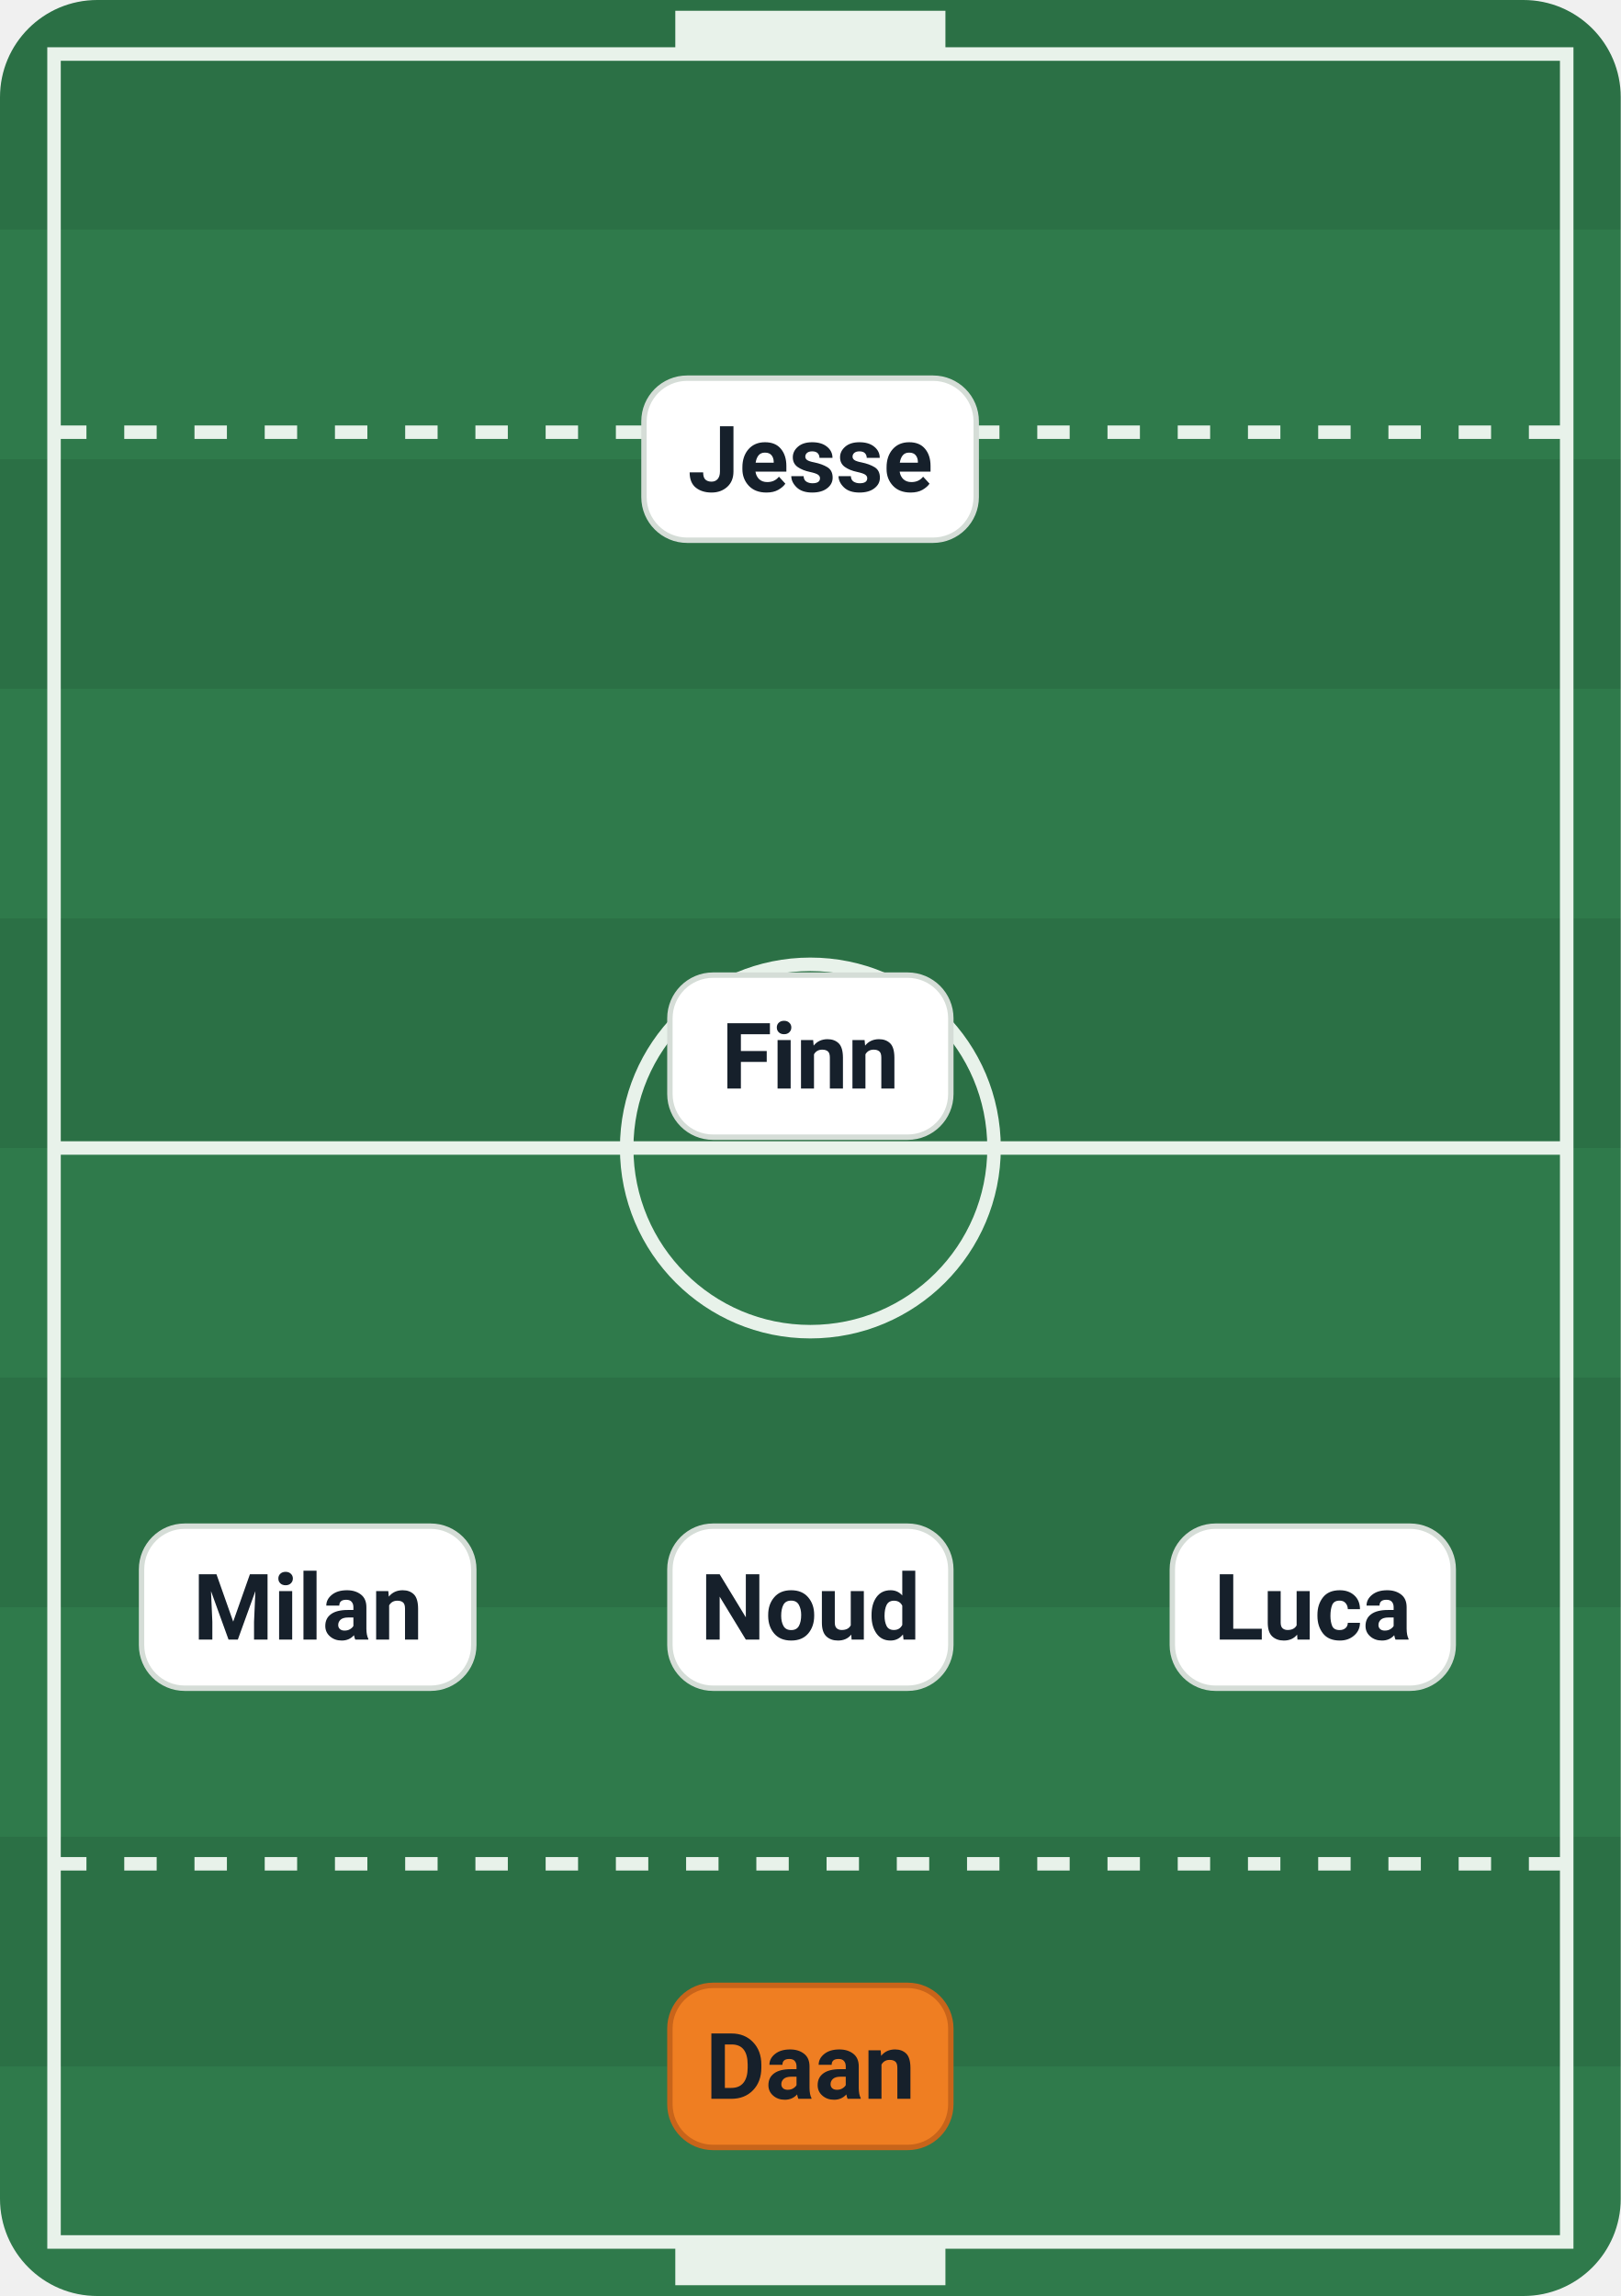
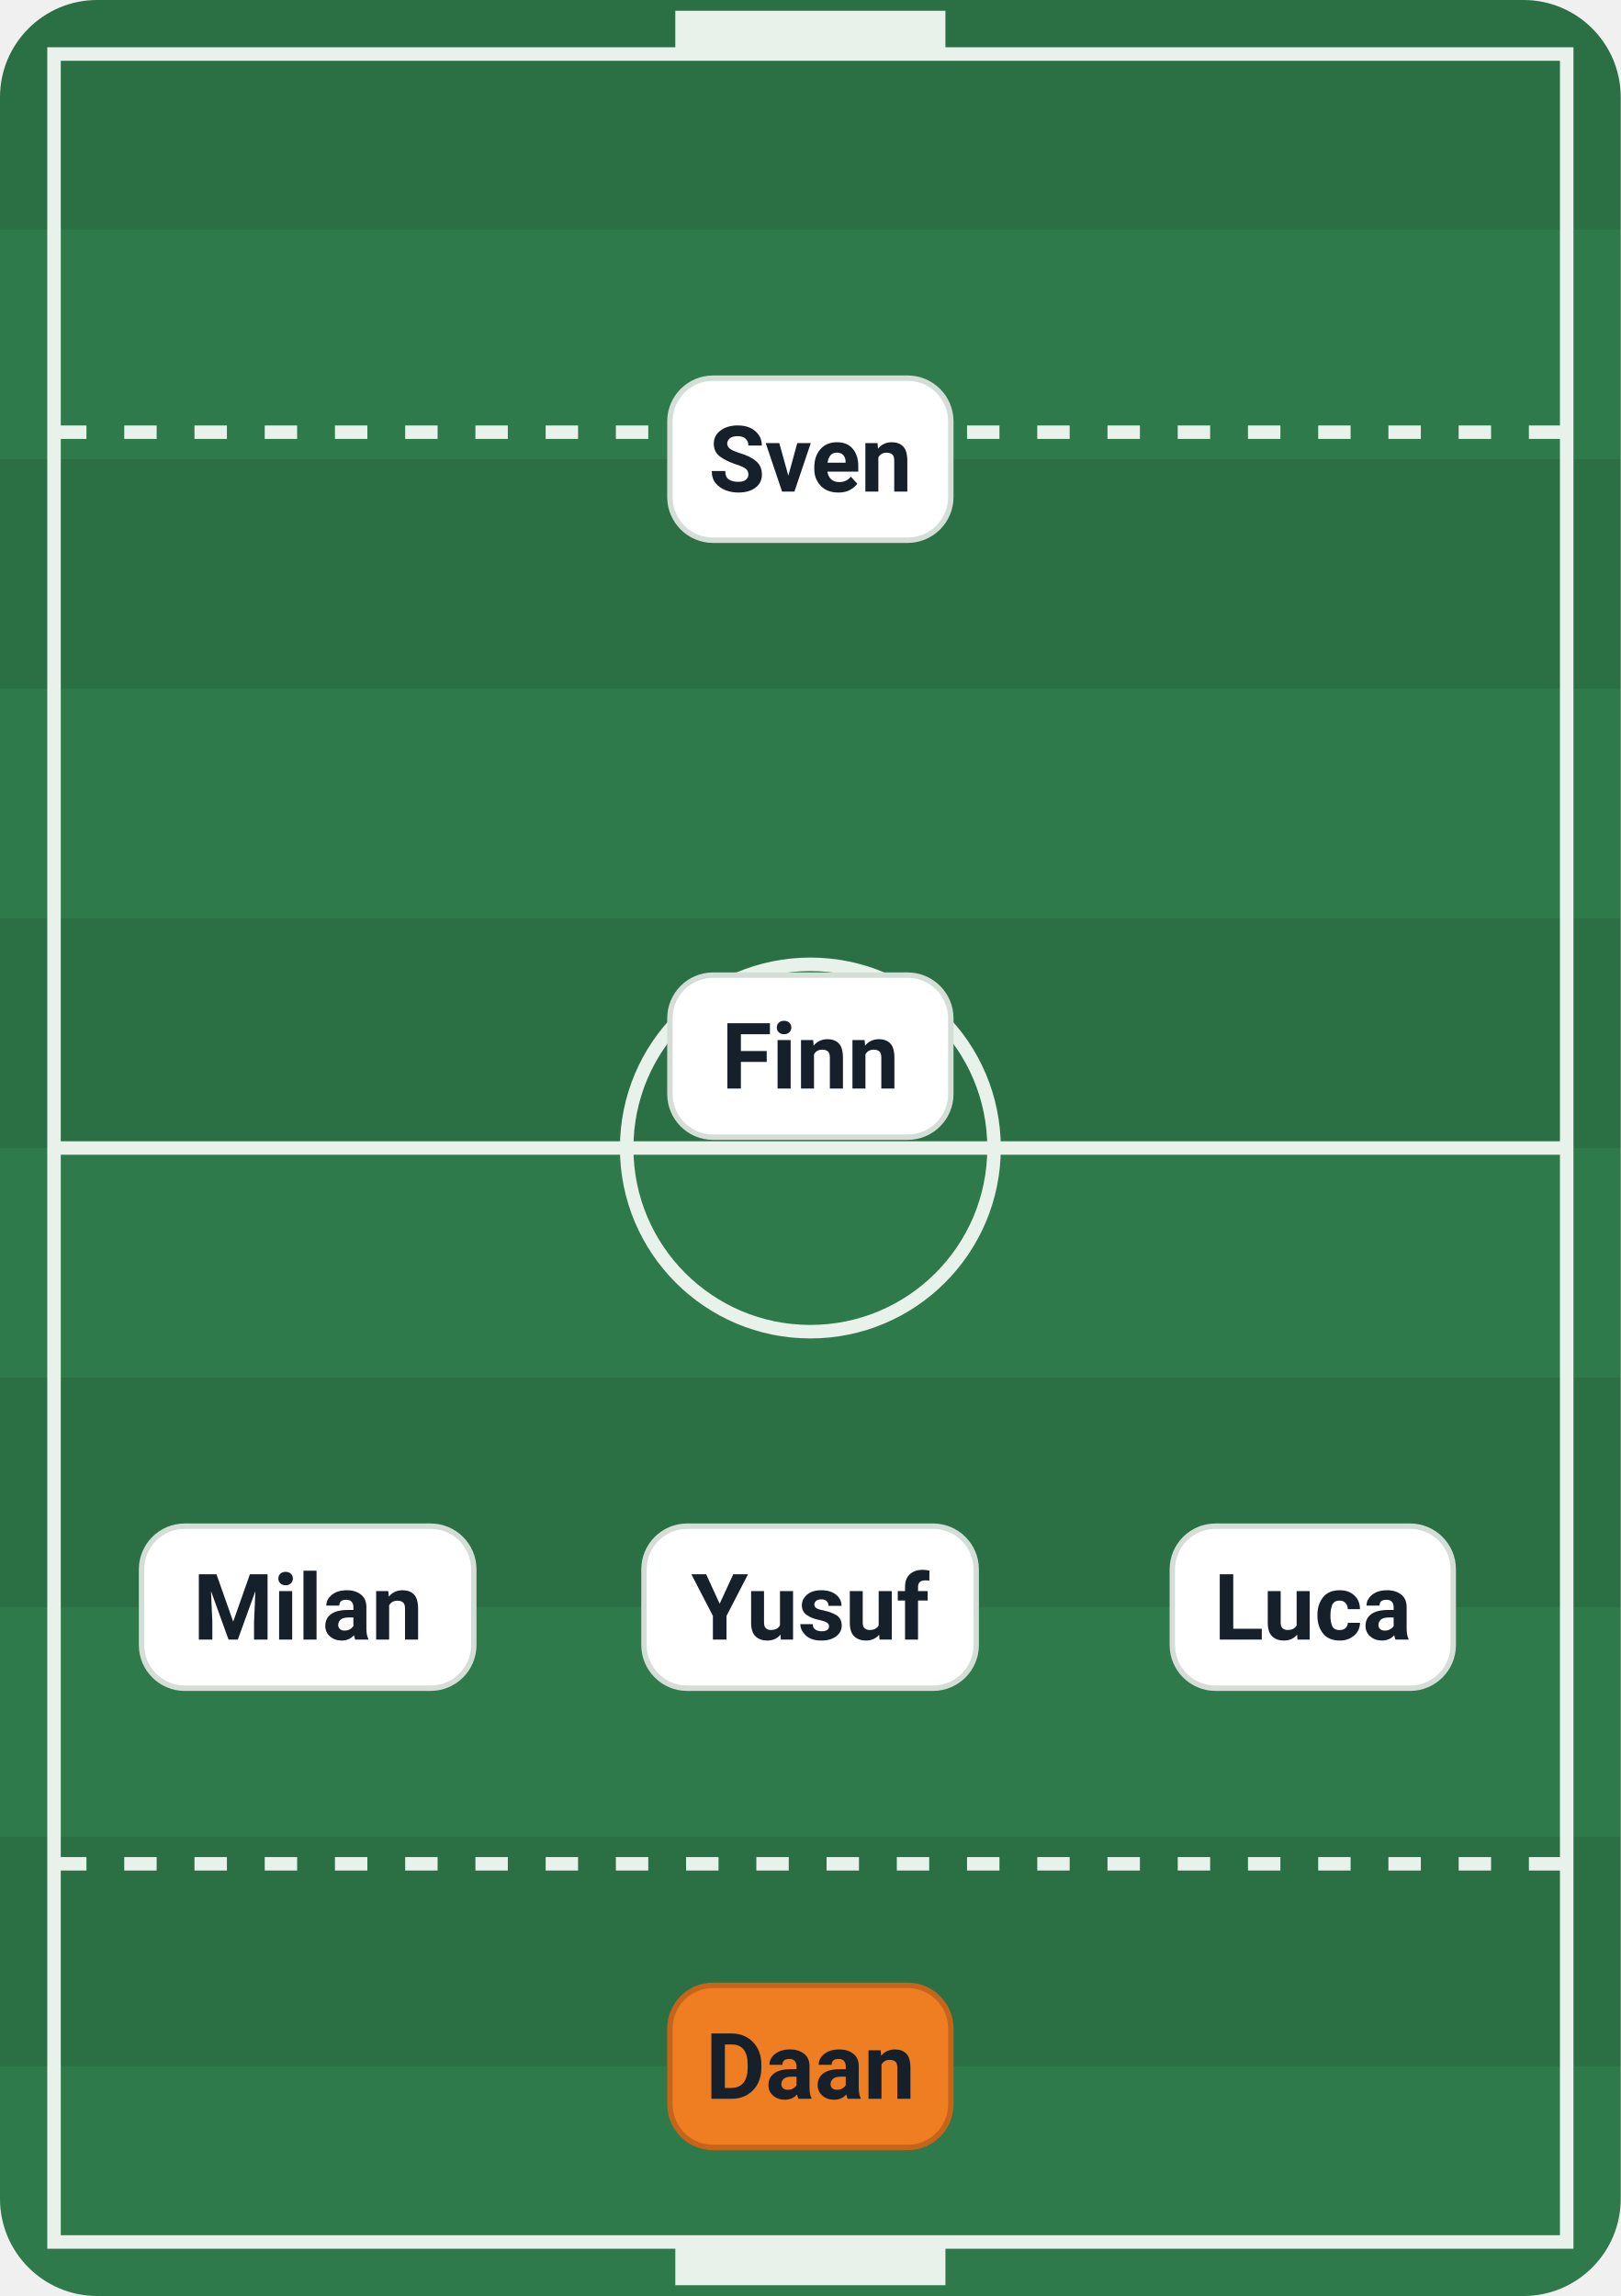
<svg xmlns="http://www.w3.org/2000/svg" viewBox="0 0 300 425" width="300" height="425" role="img" font-family="system-ui, -apple-system, Segoe UI, Roboto, sans-serif">
  <clipPath id="r">
    <rect width="300" height="425" rx="18" />
  </clipPath>
  <g clip-path="url(#r)">
    <rect x="0" y="0.0" width="300" height="42.5" fill="#2B7045" />
    <rect x="0" y="42.5" width="300" height="42.5" fill="#2F7A4B" />
    <rect x="0" y="85.0" width="300" height="42.5" fill="#2B7045" />
    <rect x="0" y="127.5" width="300" height="42.5" fill="#2F7A4B" />
    <rect x="0" y="170.0" width="300" height="42.5" fill="#2B7045" />
    <rect x="0" y="212.5" width="300" height="42.5" fill="#2F7A4B" />
    <rect x="0" y="255.0" width="300" height="42.5" fill="#2B7045" />
    <rect x="0" y="297.5" width="300" height="42.5" fill="#2F7A4B" />
    <rect x="0" y="340.0" width="300" height="42.5" fill="#2B7045" />
    <rect x="0" y="382.5" width="300" height="42.5" fill="#2F7A4B" />
    <rect x="10" y="10" width="280" height="405" fill="none" stroke="#E8F2EA" stroke-width="2.5" />
    <line x1="10" y1="212.5" x2="290" y2="212.5" fill="none" stroke="#E8F2EA" stroke-width="2.5" />
    <circle cx="150.0" cy="212.5" r="34" fill="none" stroke="#E8F2EA" stroke-width="2.5" />
    <line x1="10" y1="80.0" x2="290" y2="80.0" fill="none" stroke="#E8F2EA" stroke-width="2.5" stroke-dasharray="6 7" />
    <line x1="10" y1="345.0" x2="290" y2="345.0" fill="none" stroke="#E8F2EA" stroke-width="2.5" stroke-dasharray="6 7" />
    <rect x="125.0" y="2" width="50.0" height="8" fill="#E8F2EA" />
    <rect x="125.0" y="415" width="50.0" height="8" fill="#E8F2EA" />
  </g>
  <rect x="124.0" y="367.5" width="52.0" height="30" rx="8" fill="#EF7E22" stroke="#C8641A" />
  <text x="150.0" y="388.5" text-anchor="middle" font-size="17" font-weight="700" fill="#16202B">Daan</text>
  <rect x="26.2" y="282.5" width="61.5" height="30" rx="8" fill="#FFFFFF" stroke="#D5DDD7" />
  <text x="57.0" y="303.5" text-anchor="middle" font-size="17" font-weight="700" fill="#16202B">Milan</text>
-   <rect x="124.0" y="282.5" width="52.0" height="30" rx="8" fill="#FFFFFF" stroke="#D5DDD7" />
-   <text x="150.0" y="303.5" text-anchor="middle" font-size="17" font-weight="700" fill="#16202B">Noud</text>
+   <rect x="119.2" y="282.5" width="61.5" height="30" rx="8" fill="#FFFFFF" stroke="#D5DDD7" />
+   <text x="150.0" y="303.5" text-anchor="middle" font-size="17" font-weight="700" fill="#16202B">Yusuf</text>
  <rect x="217.0" y="282.5" width="52.0" height="30" rx="8" fill="#FFFFFF" stroke="#D5DDD7" />
  <text x="243.0" y="303.5" text-anchor="middle" font-size="17" font-weight="700" fill="#16202B">Luca</text>
  <rect x="124.0" y="180.5" width="52.0" height="30" rx="8" fill="#FFFFFF" stroke="#D5DDD7" />
  <text x="150.0" y="201.5" text-anchor="middle" font-size="17" font-weight="700" fill="#16202B">Finn</text>
-   <rect x="119.2" y="70.0" width="61.5" height="30" rx="8" fill="#FFFFFF" stroke="#D5DDD7" />
-   <text x="150.0" y="91.0" text-anchor="middle" font-size="17" font-weight="700" fill="#16202B">Jesse</text>
+   <rect x="124.0" y="70.0" width="52.0" height="30" rx="8" fill="#FFFFFF" stroke="#D5DDD7" />
+   <text x="150.0" y="91.0" text-anchor="middle" font-size="17" font-weight="700" fill="#16202B">Sven</text>
</svg>
